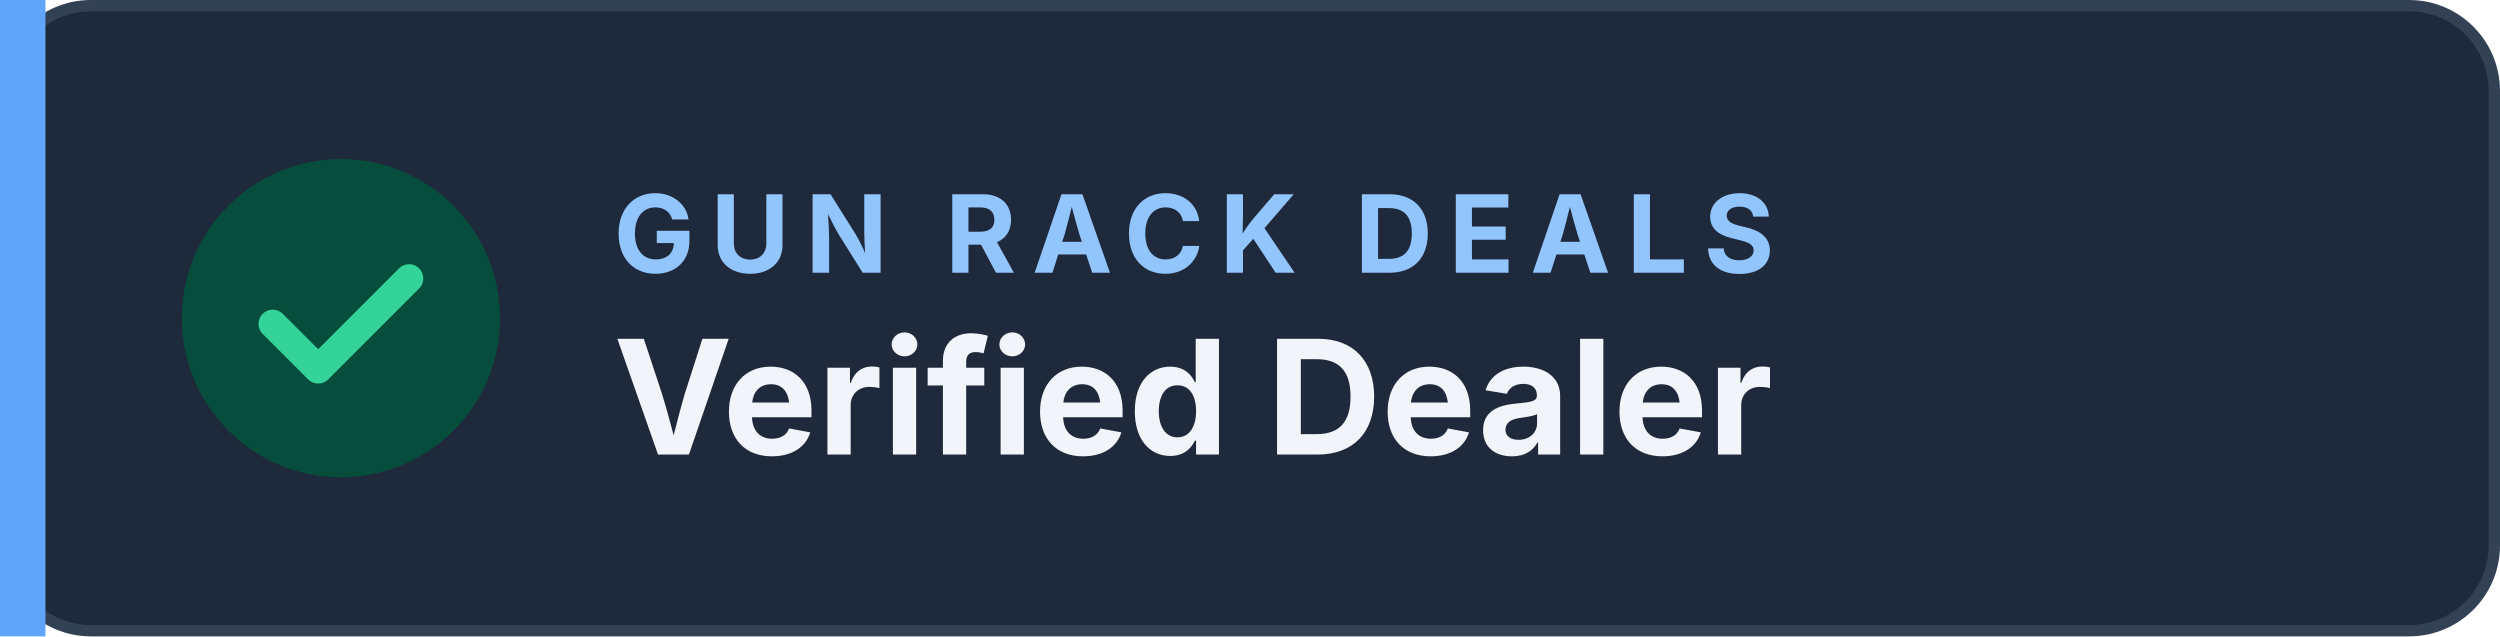
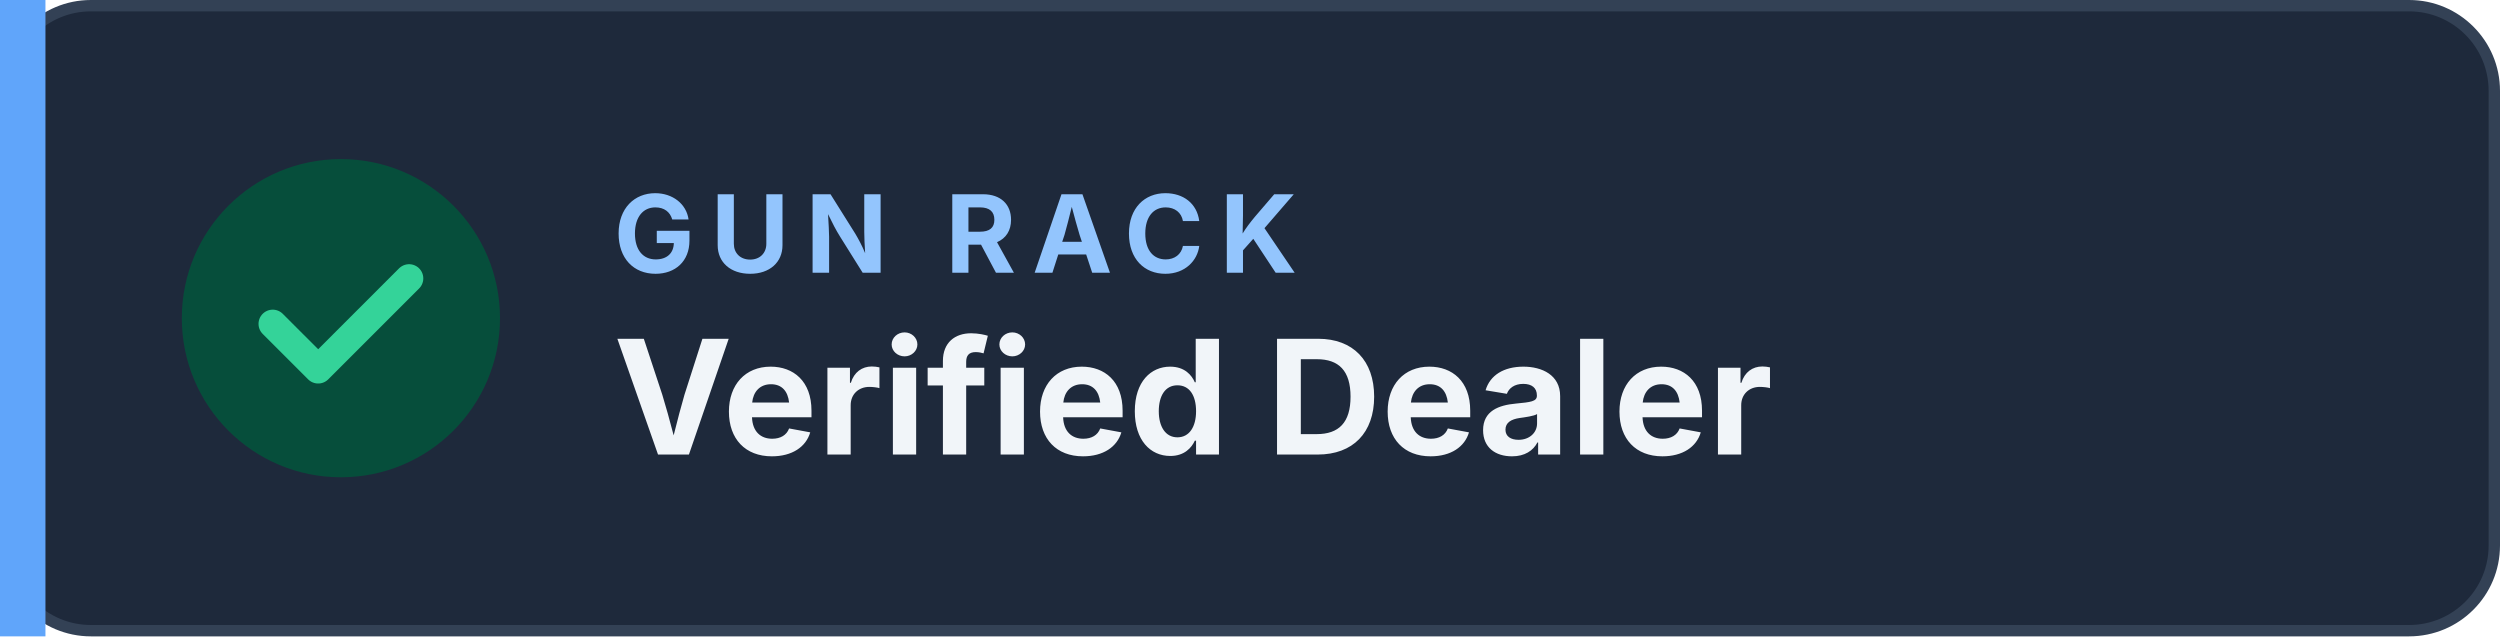
- <svg xmlns="http://www.w3.org/2000/svg" viewBox="0 0 220 56" width="220" height="56" role="img" aria-label="Verified Gun Rack Deals dealer">
+ <svg xmlns="http://www.w3.org/2000/svg" viewBox="0 0 220 56" width="220" height="56" role="img" aria-label="Gun Rack Verified Dealer">
  <style>.t{font-family:'Inter','Helvetica Neue',Arial,sans-serif;}</style>
  <rect x="0.5" y="0.5" width="219" height="55" rx="7.5" ry="7.5" fill="#1e293b" stroke="#334155" />
  <rect x="0" y="0" width="4" height="56" fill="#60a5fa" />
  <circle cx="30" cy="28" r="14" fill="#064e3b" />
  <path d="M24 28.5l4 4 8-8" fill="none" stroke="#34d399" stroke-width="2.5" stroke-linecap="round" stroke-linejoin="round" />
-   <text class="t" x="54" y="24" font-size="9.5" font-weight="700" letter-spacing="1.4" fill="#93c5fd">GUN RACK DEALS</text>
+   <text class="t" x="54" y="24" font-size="9.5" font-weight="700" letter-spacing="1.4" fill="#93c5fd">GUN RACK</text>
  <text class="t" x="54" y="40" font-size="14" font-weight="700" fill="#f1f5f9">Verified Dealer</text>
</svg>
